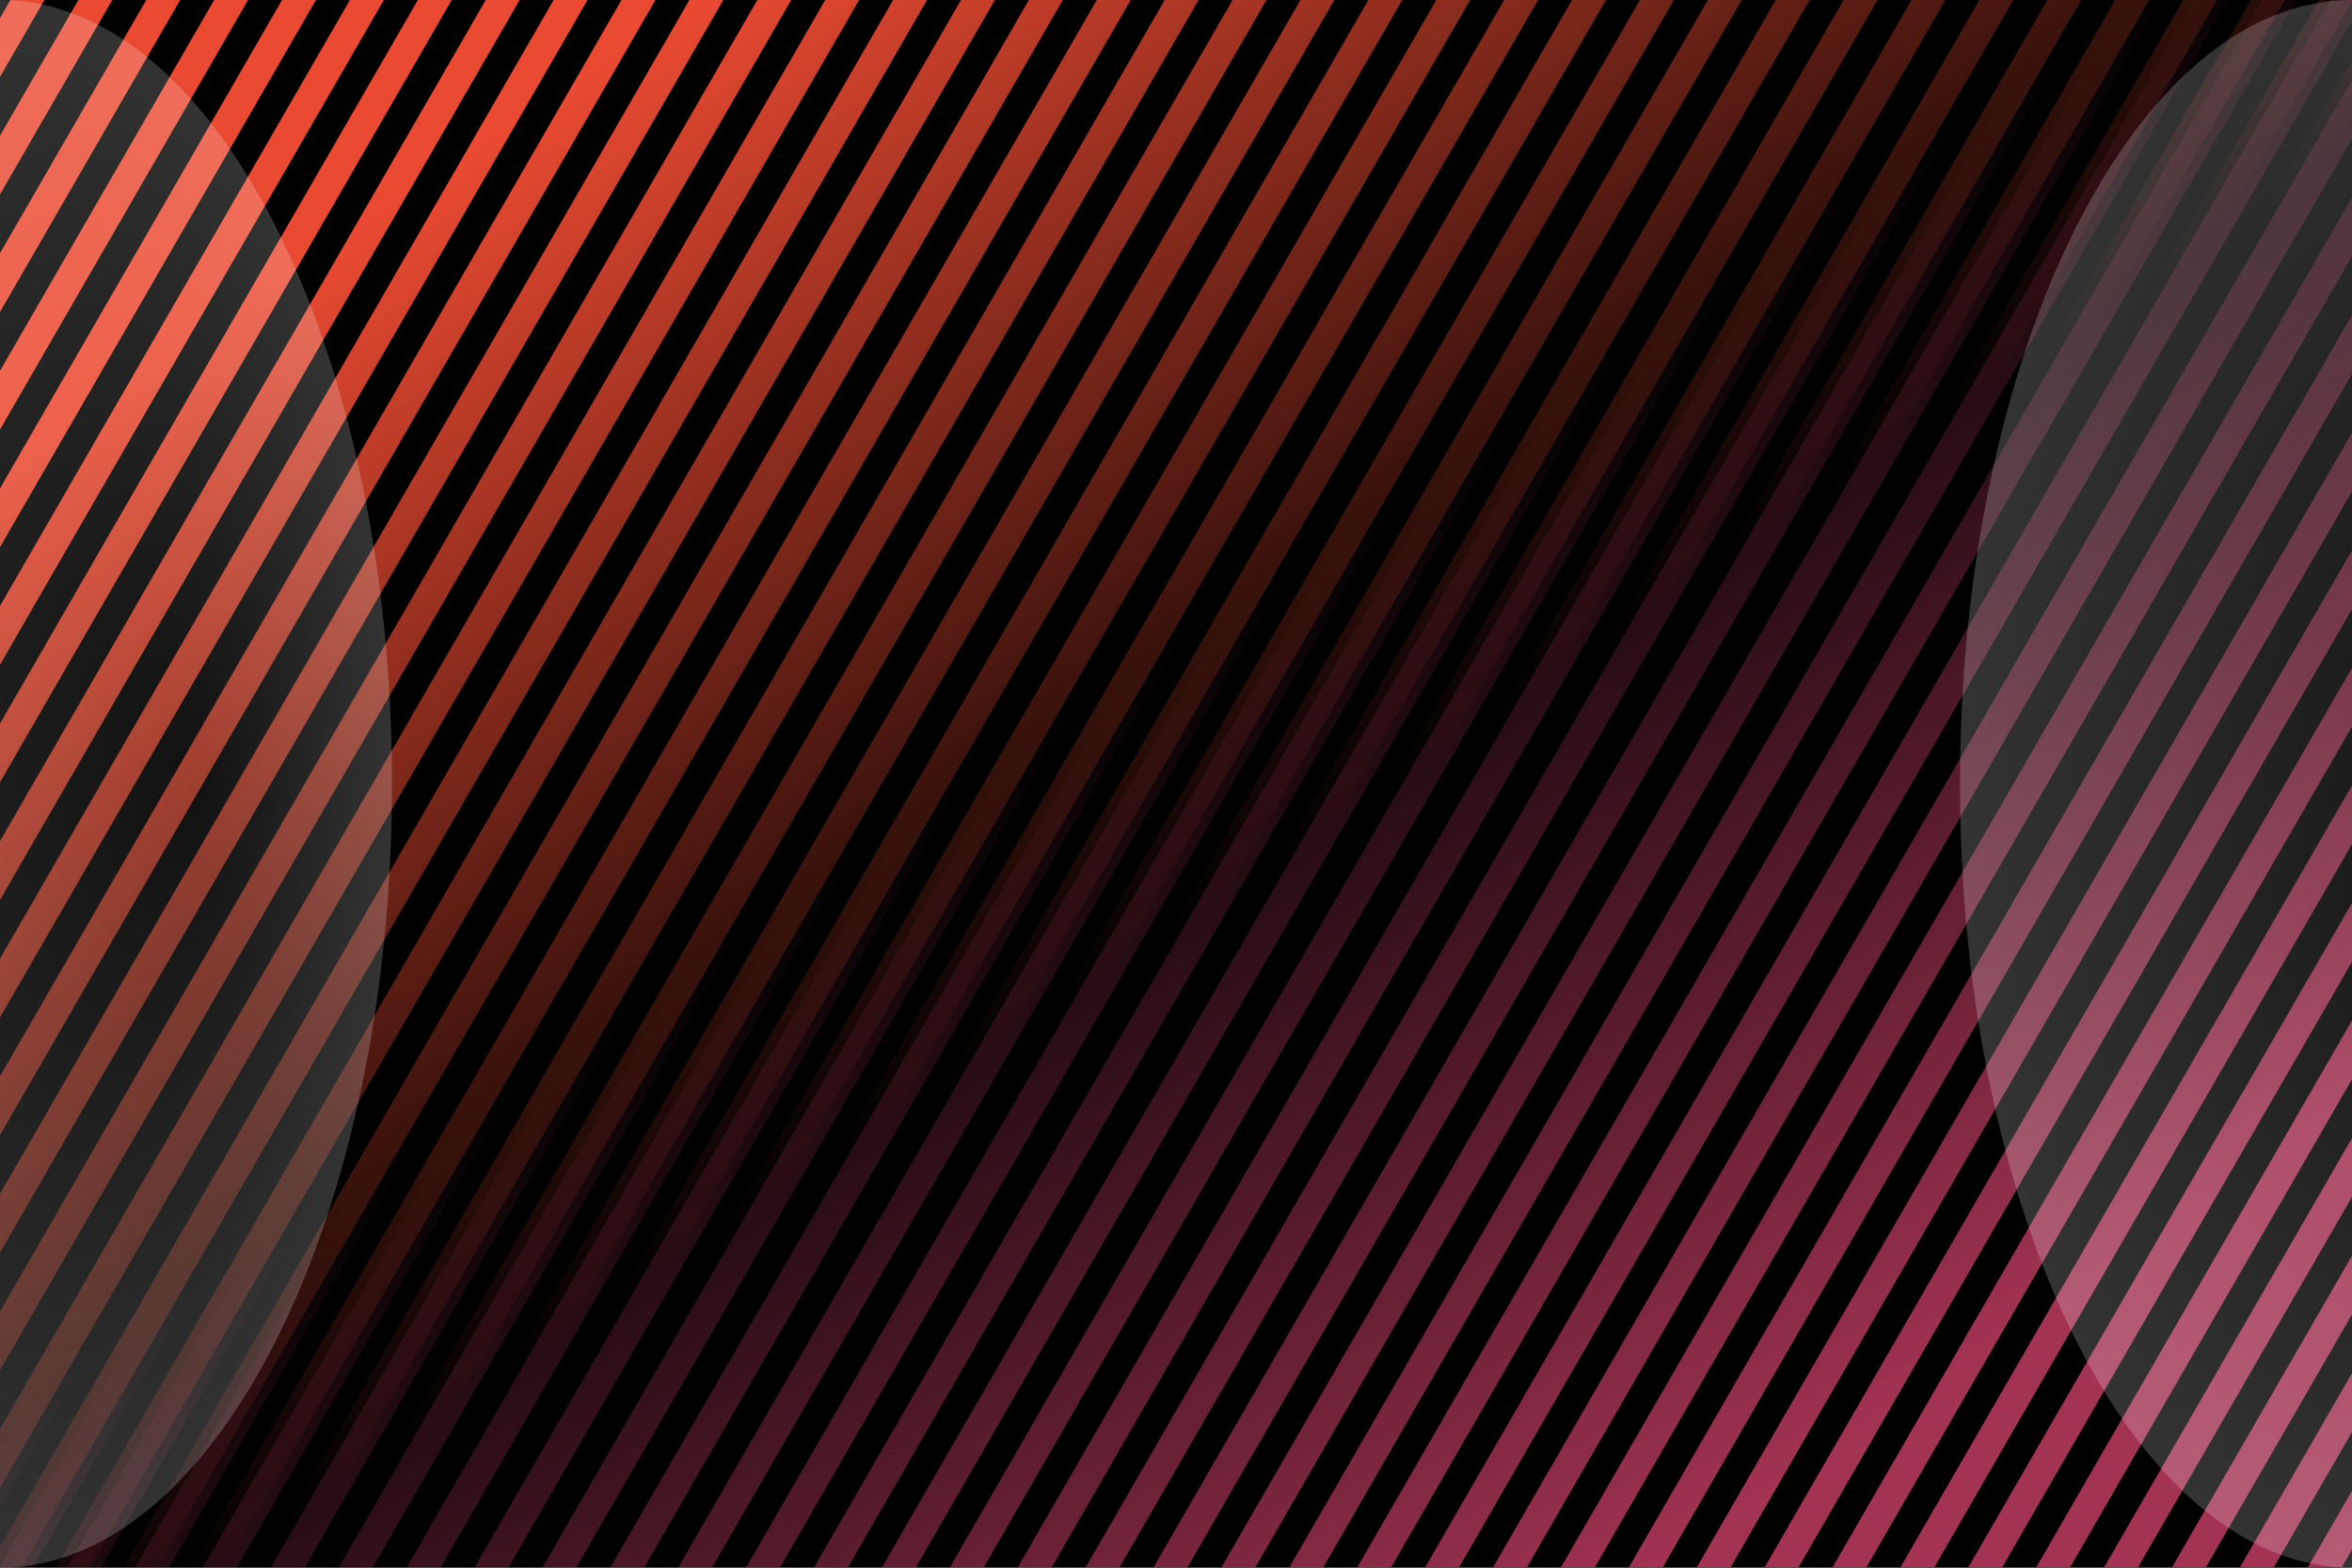
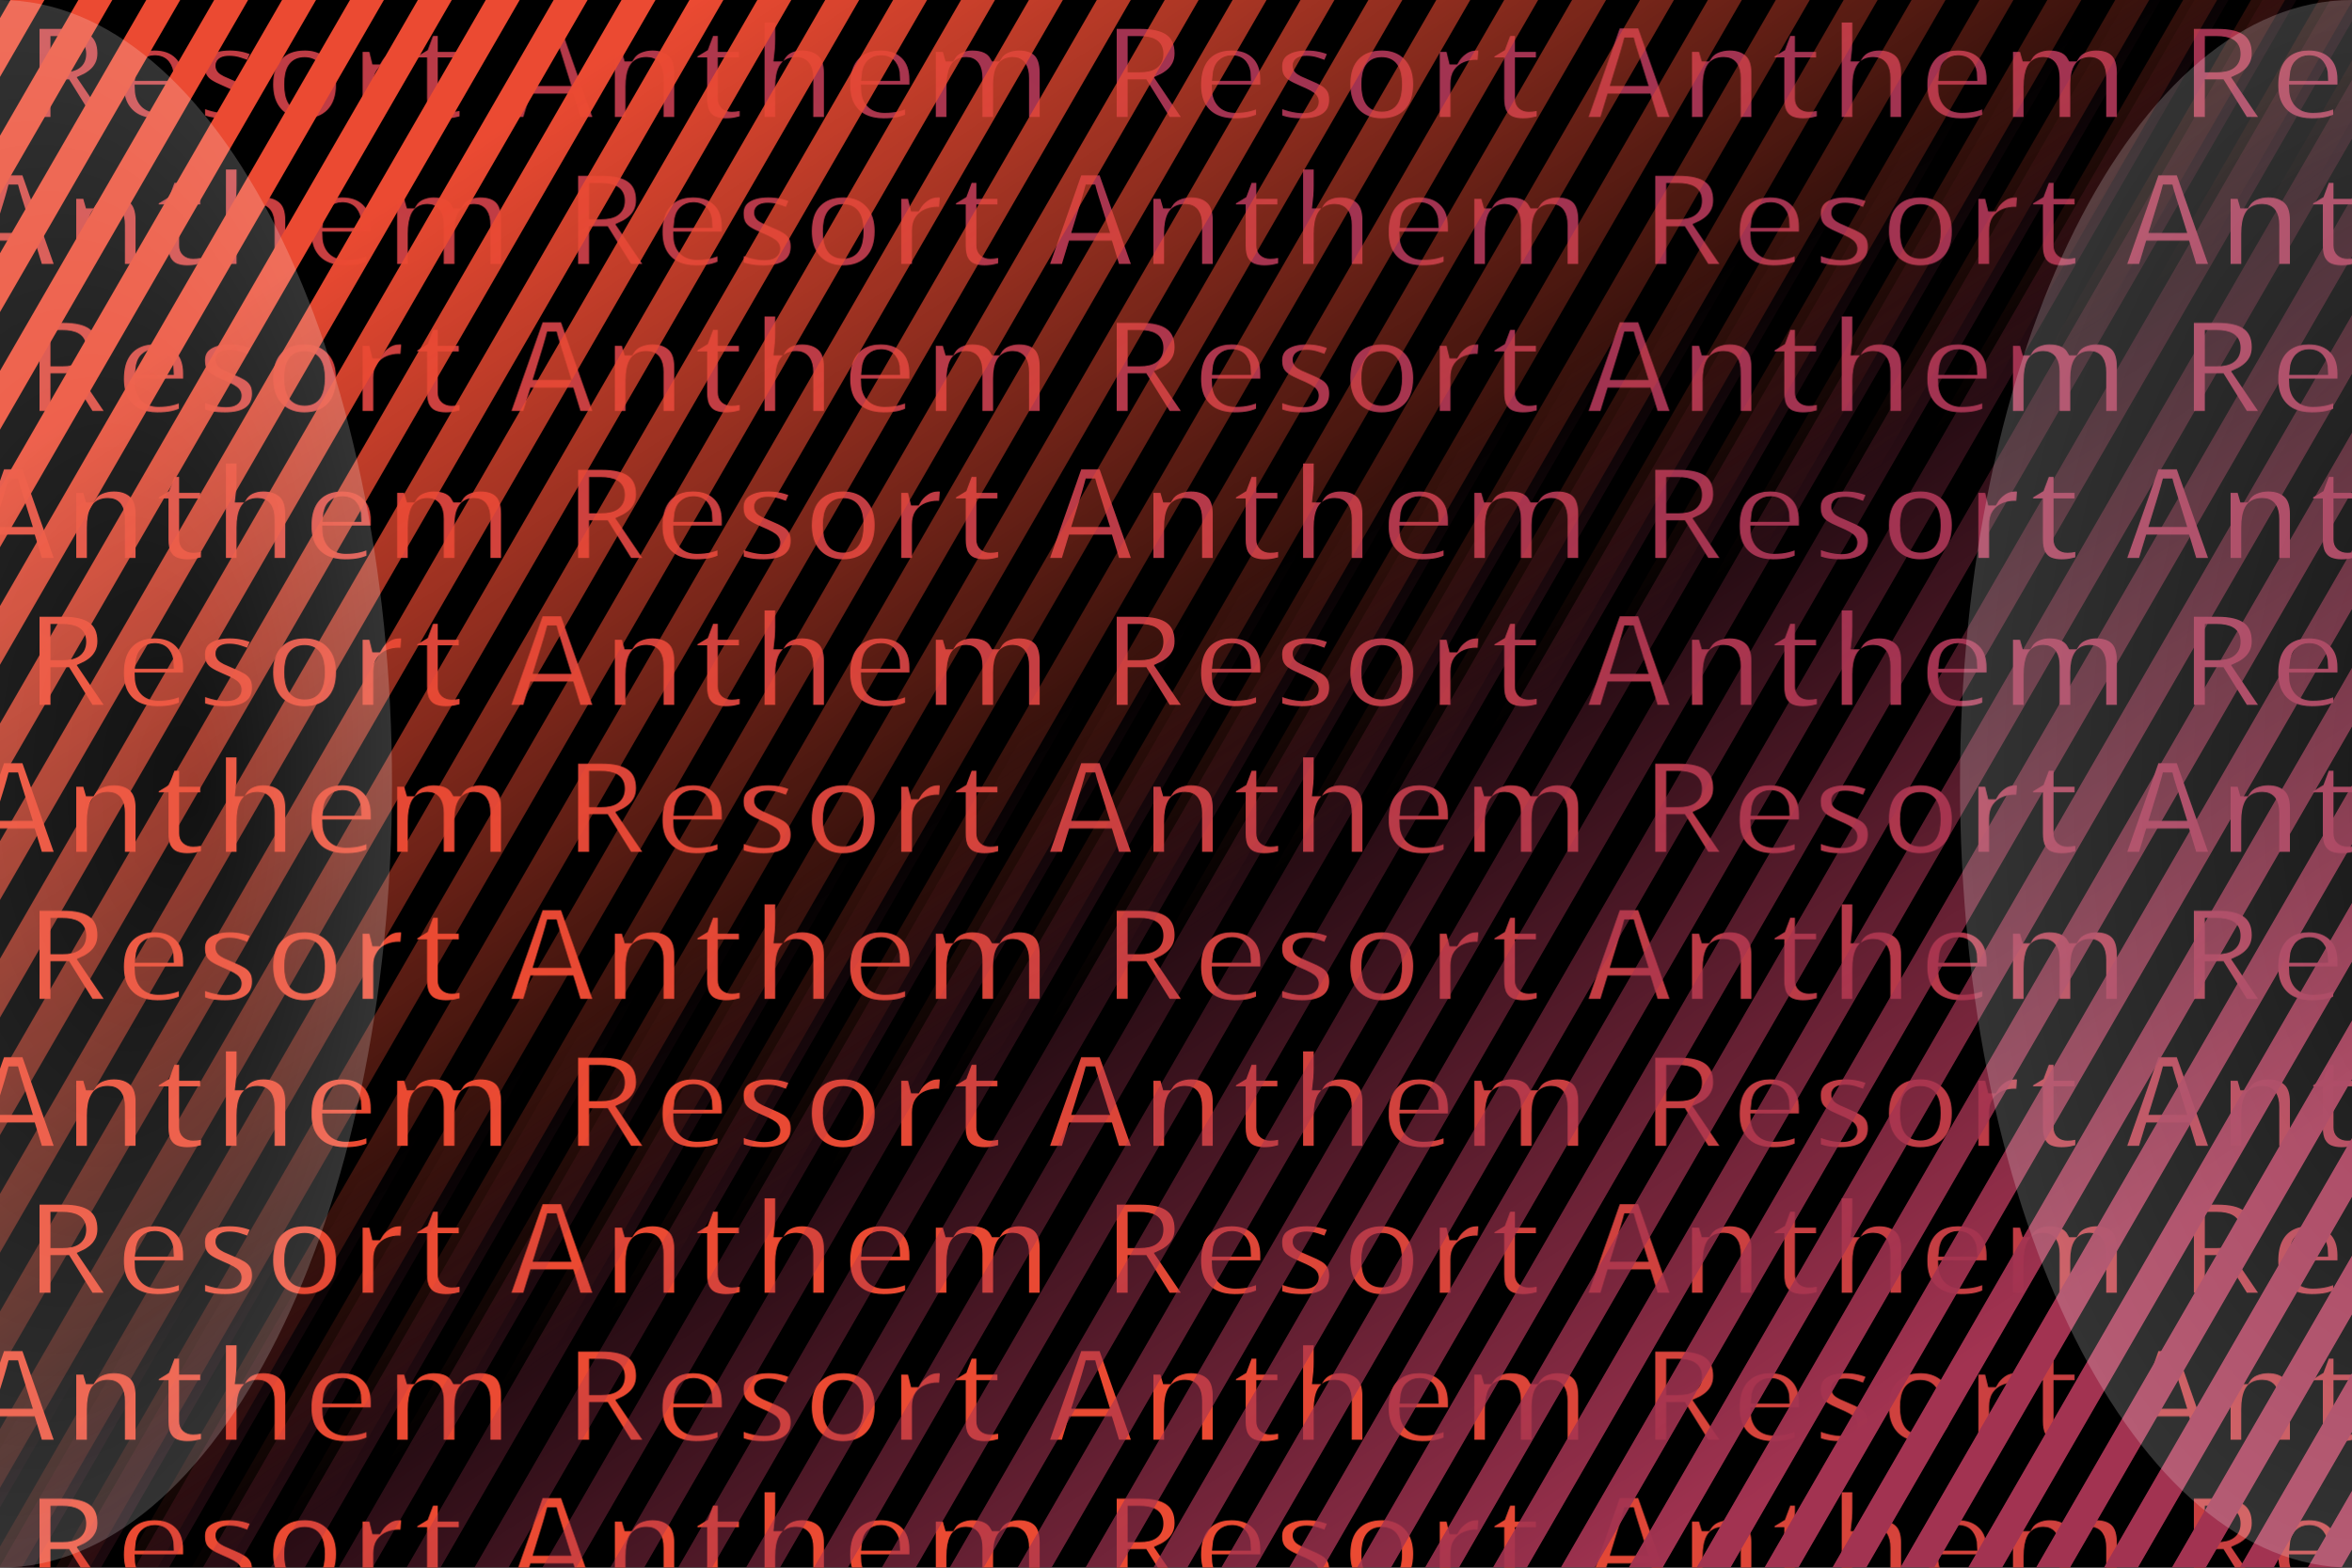
<svg xmlns="http://www.w3.org/2000/svg" version="1.1" width="480" height="320">
  <defs>
    <radialGradient id="sheen" cx="0.5" cy="0.5" r="0.5" fx="0.75" fy="0.5">
      <stop offset="0%" stop-color="rgb(85,85,85)" />
      <stop offset="100%" stop-color="rgb(255,255,255)" />
    </radialGradient>
    <linearGradient id="hide" x1="0.3" x2="0.7" y1="0.6" y2="1.0">
      <stop offset="0%" stop-color="black" />
      <stop offset="100%" stop-color="white" />
    </linearGradient>
+     <linearGradient id="accent" x1="0.3" x2="0.7" y1="0.7" y2="0.3">
+       <stop offset="0%" stop-color="#eb4a32" />
+       <stop offset="100%" stop-color="#a23351" />
+     </linearGradient>
    <mask id="gradientMask">
      <rect width="480" height="320" style="fill:url(#hide)" />
    </mask>
    <mask id="stripeMask">
      <rect width="480" height="320" style="fill:url(#strote)" />
+     </mask>
+     <mask id="folderNameMask">
+       <rect width="480" height="320" style="fill:url(#folderName)" />
    </mask>
  </defs>
  <pattern id="stripes" width="12" height="12" patternUnits="userSpaceOnUse">
    <rect width="12" height="12" x="0" style="fill:rgb(255,255,255)" />
    <rect width=" 6" height="12" x="6" style="fill:rgb(0,0,0)" />
  </pattern>
  <pattern id="strote" width="480" height="480" patternUnits="userSpaceOnUse">
    <g transform="translate(240 240)">
      <g transform="rotate(30)">
        <rect width="960" height="960" x="-480" y="-480" style="fill:url(#stripes)" />
      </g>
    </g>
  </pattern>
+   <pattern id="folderName" width="219.83" height="60" patternUnits="userSpaceOnUse">
+     <text x="109.915" y="15" style="fill:white;font:bold 28px Evogria,sans-serif;dominant-baseline:middle;text-anchor:middle;stroke:#000000;stroke-width:2px">Resort Anthem</text>
+     <text x="0" y="45" style="fill:white;font:bold 28px Evogria,sans-serif;dominant-baseline:middle;text-anchor:middle;stroke:#000000;stroke-width:2px">Resort Anthem</text>
+     <text x="219.83" y="45" style="fill:white;font:bold 28px Evogria,sans-serif;dominant-baseline:middle;text-anchor:middle;stroke:#000000;stroke-width:2px">Resort Anthem</text>
+   </pattern>
  <rect width="480" height="320" style="fill:#000000" />
+   <g mask="url(#folderNameMask)">
+     <rect width="480" height="320" style="fill:url(#accent)" />
+   </g>
  <g mask="url(#gradientMask)">
    <rect width="480" height="320" style="fill:#a23351" mask="url(#stripeMask)" />
  </g>
  <g transform="translate(480, 320)">
    <g transform="rotate(180)" mask="url(#gradientMask)">
      <rect width="480" height="320" style="fill:#eb4a32" mask="url(#stripeMask)" />
    </g>
  </g>
  <ellipse cx="0" cy="160" rx="80" ry="160" style="fill:url(#sheen);fill-opacity:0.2;mix-blend-mode:screen;" />
  <ellipse cx="480" cy="160" rx="80" ry="160" style="fill:url(#sheen);fill-opacity:0.2;mix-blend-mode:screen;" />
</svg>
